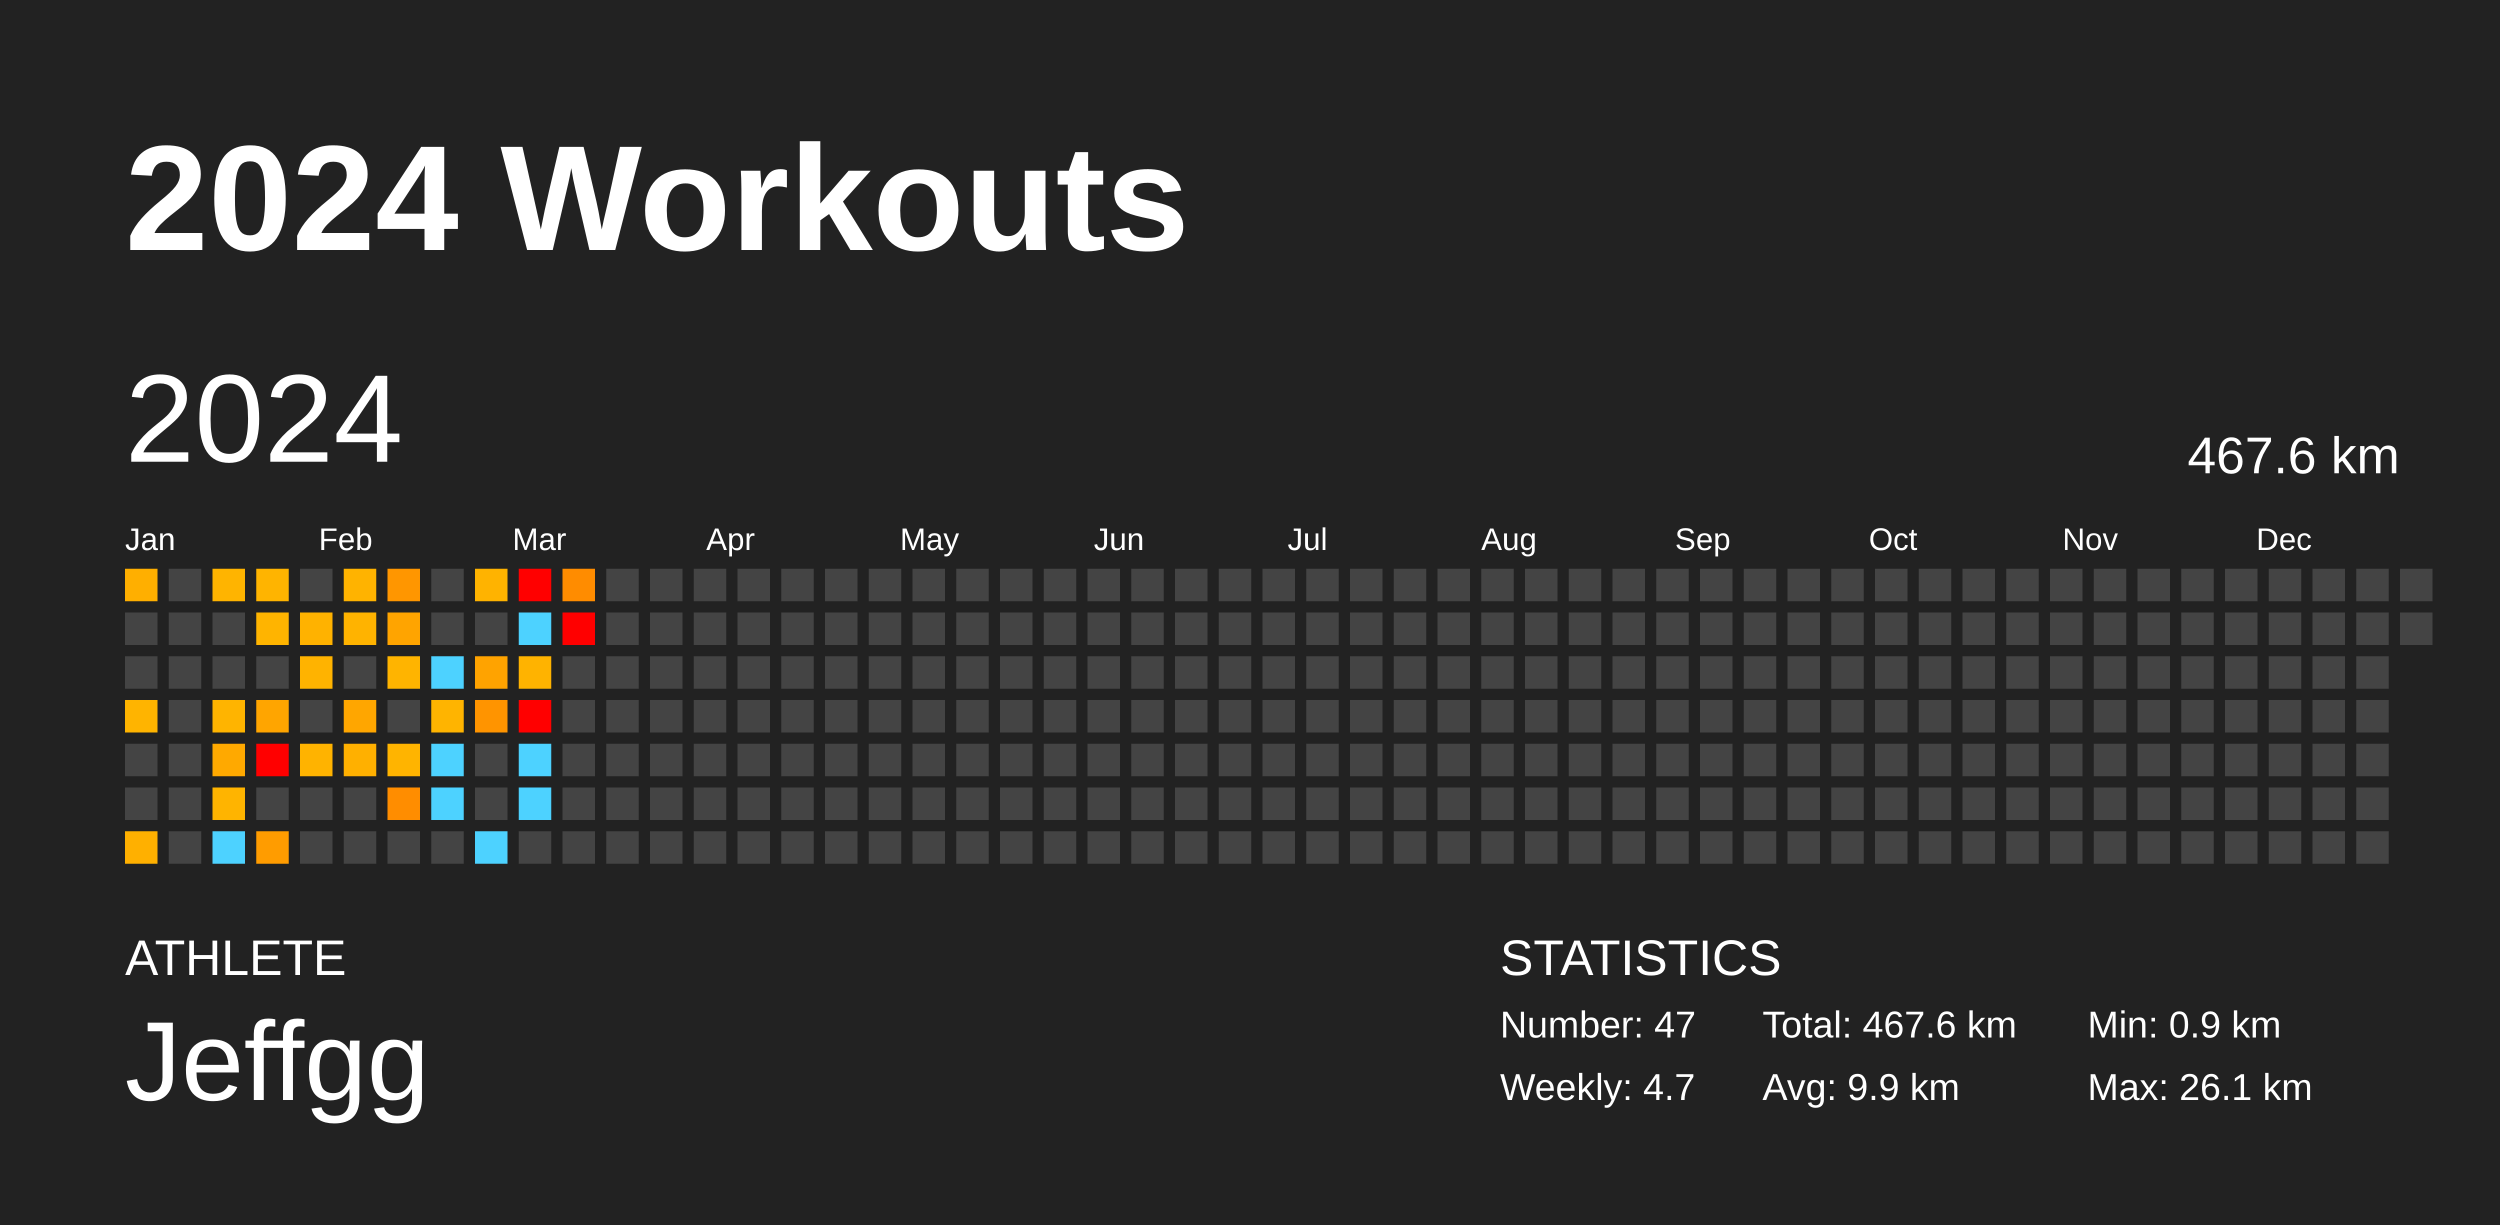
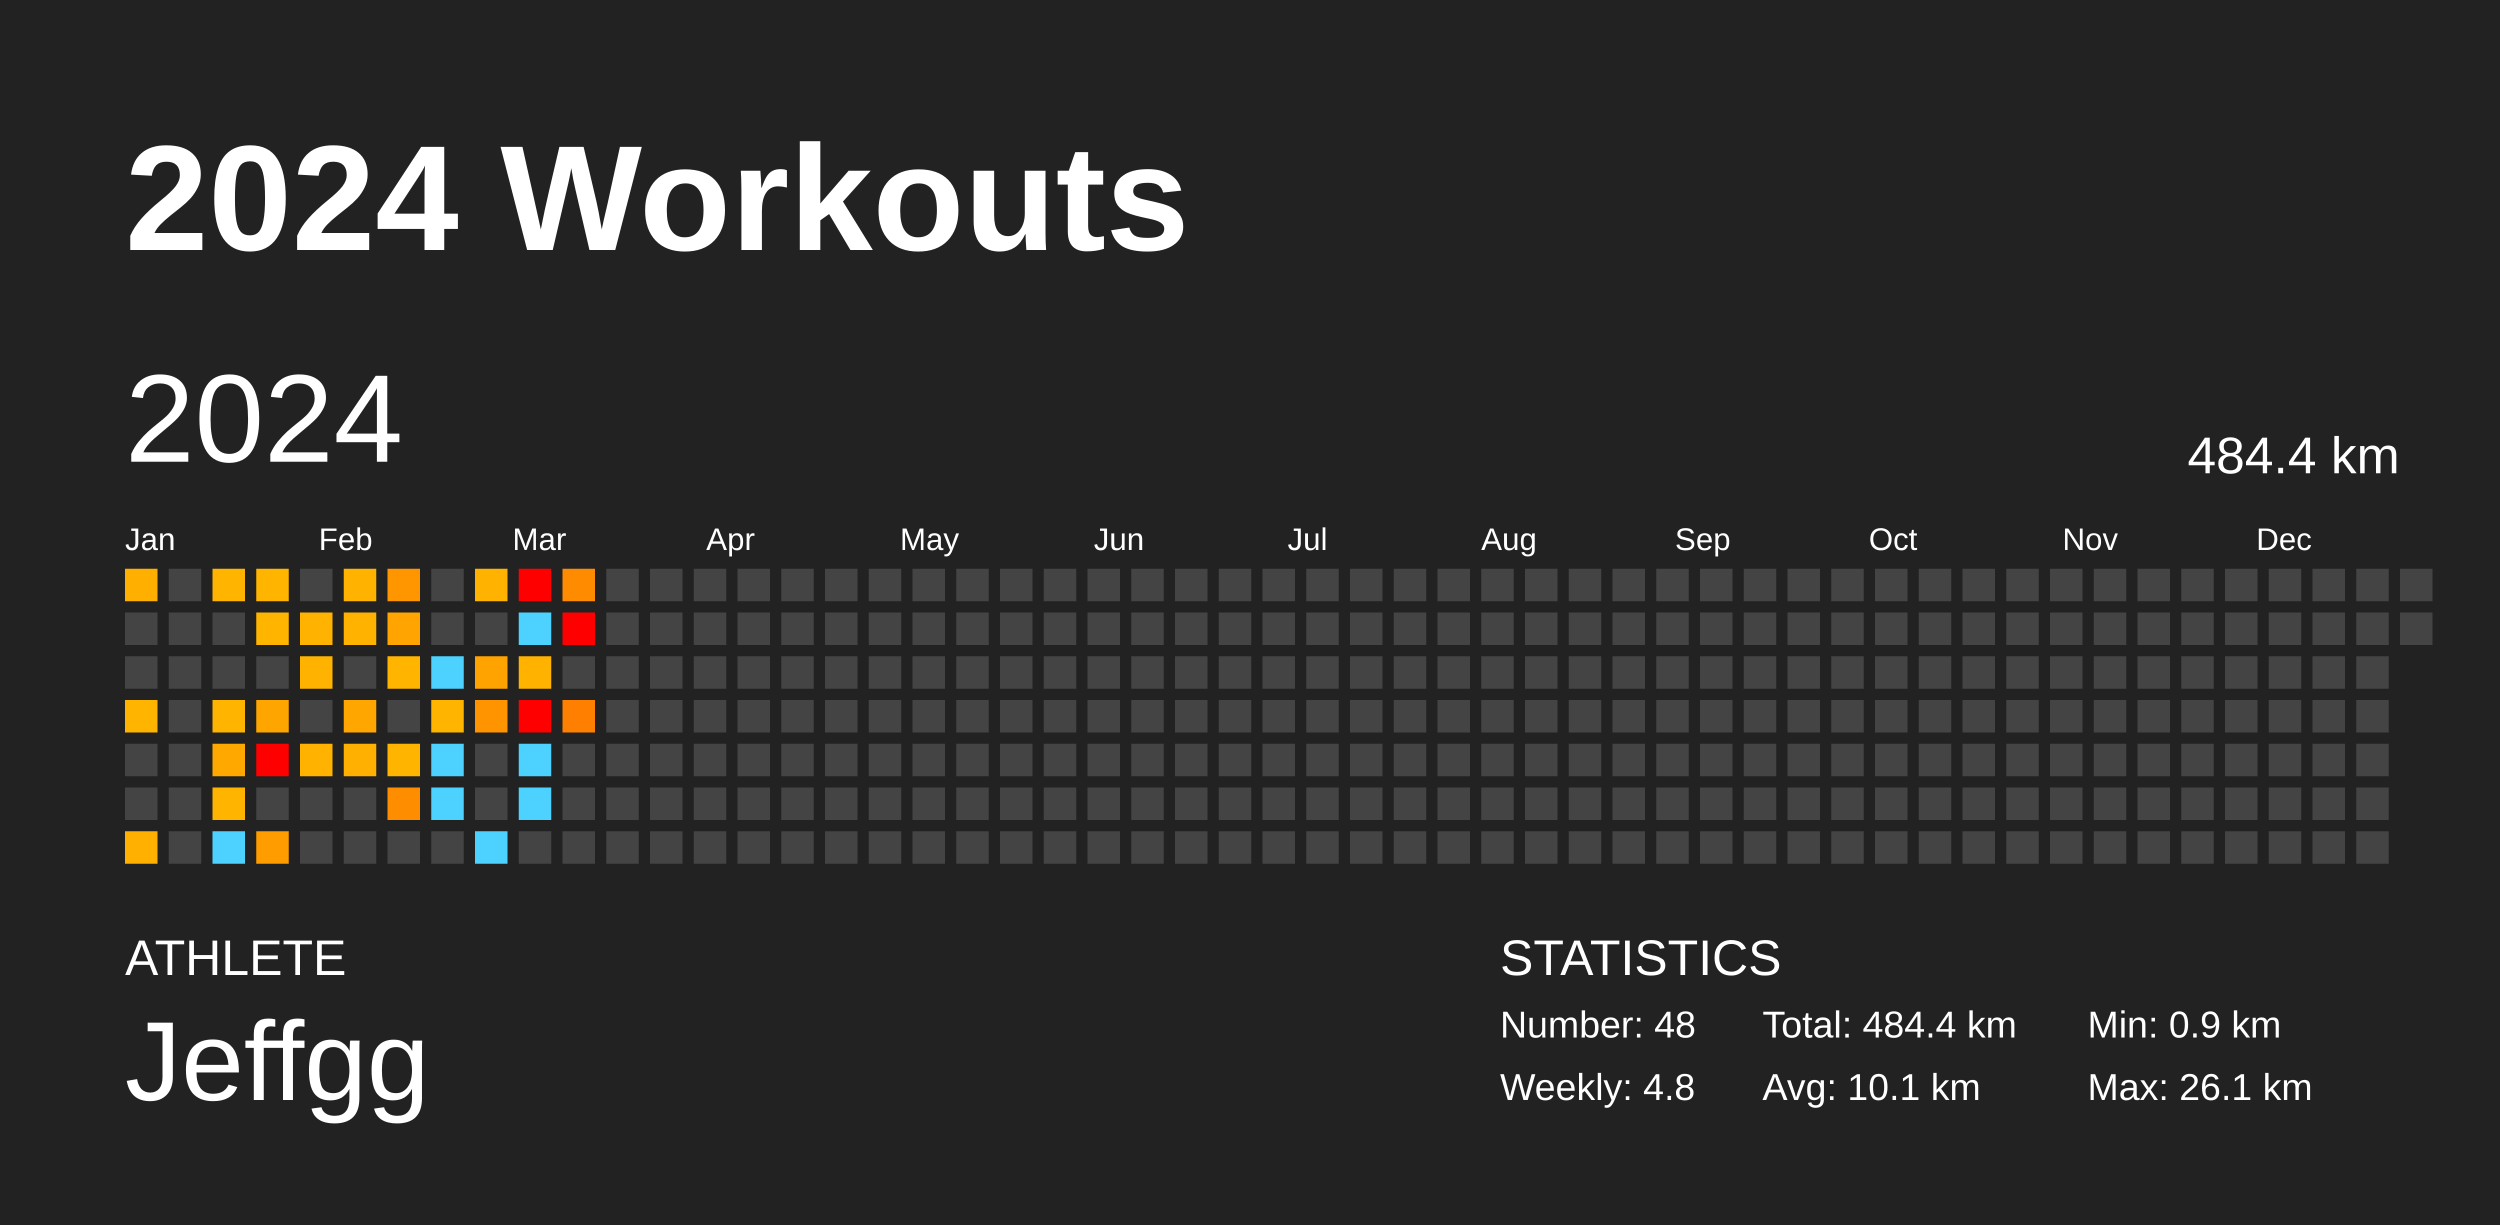
<svg xmlns="http://www.w3.org/2000/svg" baseProfile="full" height="98mm" version="1.1" viewBox="0,0,200,98" width="200mm">
  <defs />
  <rect fill="#222222" height="98" width="200" x="0" y="0" />
  <text fill="#FFFFFF" style="font-size:12px; font-family:Arial; font-weight:bold;" x="10" y="20">2024 Workouts</text>
  <text fill="#FFFFFF" style="font-size:4px; font-family:Arial" x="10" y="78">ATHLETE</text>
  <text fill="#FFFFFF" style="font-size:9px; font-family:Arial" x="10" y="88">Jeffgg</text>
  <text fill="#FFFFFF" style="font-size:4px; font-family:Arial" x="120" y="78">STATISTICS</text>
-   <text fill="#FFFFFF" style="font-size:3px; font-family:Arial" x="120" y="83">Number: 47</text>
-   <text fill="#FFFFFF" style="font-size:3px; font-family:Arial" x="120" y="88">Weekly: 4.7</text>
-   <text fill="#FFFFFF" style="font-size:3px; font-family:Arial" x="141" y="83">Total: 467.6 km</text>
-   <text fill="#FFFFFF" style="font-size:3px; font-family:Arial" x="141" y="88">Avg: 9.9 km</text>
+   <text fill="#FFFFFF" style="font-size:3px; font-family:Arial" x="120" y="83">Number: 48</text>
+   <text fill="#FFFFFF" style="font-size:3px; font-family:Arial" x="120" y="88">Weekly: 4.8</text>
+   <text fill="#FFFFFF" style="font-size:3px; font-family:Arial" x="141" y="83">Total: 484.4 km</text>
+   <text fill="#FFFFFF" style="font-size:3px; font-family:Arial" x="141" y="88">Avg: 10.1 km</text>
  <text fill="#FFFFFF" style="font-size:3px; font-family:Arial" x="167" y="83">Min: 0.9 km</text>
  <text fill="#FFFFFF" style="font-size:3px; font-family:Arial" x="167" y="88">Max: 26.1 km</text>
  <text dominant-baseline="hanging" fill="#FFFFFF" style="font-size:10.0px; font-family:Arial;" x="10" y="30">2024</text>
-   <text dominant-baseline="hanging" fill="#FFFFFF" style="font-size:4.125px; font-family:Arial;" x="175" y="35">467.6 km</text>
+   <text dominant-baseline="hanging" fill="#FFFFFF" style="font-size:4.125px; font-family:Arial;" x="175" y="35">484.4 km</text>
  <text fill="#FFFFFF" style="font-size:2.5px; font-family:Arial" x="10.0" y="44">Jan</text>
  <text fill="#FFFFFF" style="font-size:2.5px; font-family:Arial" x="25.5" y="44">Feb</text>
  <text fill="#FFFFFF" style="font-size:2.5px; font-family:Arial" x="41.0" y="44">Mar</text>
  <text fill="#FFFFFF" style="font-size:2.5px; font-family:Arial" x="56.5" y="44">Apr</text>
  <text fill="#FFFFFF" style="font-size:2.5px; font-family:Arial" x="72.0" y="44">May</text>
  <text fill="#FFFFFF" style="font-size:2.5px; font-family:Arial" x="87.5" y="44">Jun</text>
  <text fill="#FFFFFF" style="font-size:2.5px; font-family:Arial" x="103.0" y="44">Jul</text>
  <text fill="#FFFFFF" style="font-size:2.5px; font-family:Arial" x="118.5" y="44">Aug</text>
  <text fill="#FFFFFF" style="font-size:2.5px; font-family:Arial" x="134.0" y="44">Sep</text>
  <text fill="#FFFFFF" style="font-size:2.5px; font-family:Arial" x="149.5" y="44">Oct</text>
  <text fill="#FFFFFF" style="font-size:2.5px; font-family:Arial" x="165.0" y="44">Nov</text>
  <text fill="#FFFFFF" style="font-size:2.5px; font-family:Arial" x="180.5" y="44">Dec</text>
  <rect fill="#ffaf00" height="2.6" width="2.6" x="10.0" y="45.5" />
  <rect fill="#444444" height="2.6" width="2.6" x="10.0" y="49.0" />
  <rect fill="#444444" height="2.6" width="2.6" x="10.0" y="52.5" />
  <rect fill="#ffb400" height="2.6" width="2.6" x="10.0" y="56.0" />
  <rect fill="#444444" height="2.6" width="2.6" x="10.0" y="59.5" />
  <rect fill="#444444" height="2.6" width="2.6" x="10.0" y="63.0" />
  <rect fill="#ffb000" height="2.6" width="2.6" x="10.0" y="66.5" />
  <rect fill="#444444" height="2.6" width="2.6" x="13.5" y="45.5" />
  <rect fill="#444444" height="2.6" width="2.6" x="13.5" y="49.0" />
  <rect fill="#444444" height="2.6" width="2.6" x="13.5" y="52.5" />
  <rect fill="#444444" height="2.6" width="2.6" x="13.5" y="56.0" />
  <rect fill="#444444" height="2.6" width="2.6" x="13.5" y="59.5" />
  <rect fill="#444444" height="2.6" width="2.6" x="13.5" y="63.0" />
  <rect fill="#444444" height="2.6" width="2.6" x="13.5" y="66.5" />
  <rect fill="#ffb400" height="2.6" width="2.6" x="17.0" y="45.5" />
  <rect fill="#444444" height="2.6" width="2.6" x="17.0" y="49.0" />
  <rect fill="#444444" height="2.6" width="2.6" x="17.0" y="52.5" />
  <rect fill="#ffb400" height="2.6" width="2.6" x="17.0" y="56.0" />
  <rect fill="#ffa900" height="2.6" width="2.6" x="17.0" y="59.5" />
  <rect fill="#ffb400" height="2.6" width="2.6" x="17.0" y="63.0" />
  <rect fill="#4dd2ff" height="2.6" width="2.6" x="17.0" y="66.5" />
  <rect fill="#ffb400" height="2.6" width="2.6" x="20.5" y="45.5" />
  <rect fill="#ffb400" height="2.6" width="2.6" x="20.5" y="49.0" />
  <rect fill="#444444" height="2.6" width="2.6" x="20.5" y="52.5" />
  <rect fill="#ffa500" height="2.6" width="2.6" x="20.5" y="56.0" />
  <rect fill="red" height="2.6" width="2.6" x="20.5" y="59.5" />
  <rect fill="#444444" height="2.6" width="2.6" x="20.5" y="63.0" />
  <rect fill="#ff9c00" height="2.6" width="2.6" x="20.5" y="66.5" />
  <rect fill="#444444" height="2.6" width="2.6" x="24.0" y="45.5" />
  <rect fill="#ffb200" height="2.6" width="2.6" x="24.0" y="49.0" />
  <rect fill="#ffb300" height="2.6" width="2.6" x="24.0" y="52.5" />
  <rect fill="#444444" height="2.6" width="2.6" x="24.0" y="56.0" />
  <rect fill="#ffb300" height="2.6" width="2.6" x="24.0" y="59.5" />
  <rect fill="#444444" height="2.6" width="2.6" x="24.0" y="63.0" />
  <rect fill="#444444" height="2.6" width="2.6" x="24.0" y="66.5" />
  <rect fill="#ffb300" height="2.6" width="2.6" x="27.5" y="45.5" />
  <rect fill="#ffb300" height="2.6" width="2.6" x="27.5" y="49.0" />
  <rect fill="#444444" height="2.6" width="2.6" x="27.5" y="52.5" />
  <rect fill="#ffa600" height="2.6" width="2.6" x="27.5" y="56.0" />
  <rect fill="#ffb000" height="2.6" width="2.6" x="27.5" y="59.5" />
  <rect fill="#444444" height="2.6" width="2.6" x="27.5" y="63.0" />
  <rect fill="#444444" height="2.6" width="2.6" x="27.5" y="66.5" />
  <rect fill="#ff9600" height="2.6" width="2.6" x="31.0" y="45.5" />
  <rect fill="#ffa400" height="2.6" width="2.6" x="31.0" y="49.0" />
  <rect fill="#ffb400" height="2.6" width="2.6" x="31.0" y="52.5" />
  <rect fill="#444444" height="2.6" width="2.6" x="31.0" y="56.0" />
  <rect fill="#ffb400" height="2.6" width="2.6" x="31.0" y="59.5" />
  <rect fill="#ff8d00" height="2.6" width="2.6" x="31.0" y="63.0" />
  <rect fill="#444444" height="2.6" width="2.6" x="31.0" y="66.5" />
  <rect fill="#444444" height="2.6" width="2.6" x="34.5" y="45.5" />
  <rect fill="#444444" height="2.6" width="2.6" x="34.5" y="49.0" />
  <rect fill="#4dd2ff" height="2.6" width="2.6" x="34.5" y="52.5" />
  <rect fill="#ffb400" height="2.6" width="2.6" x="34.5" y="56.0" />
  <rect fill="#4dd2ff" height="2.6" width="2.6" x="34.5" y="59.5" />
  <rect fill="#4dd2ff" height="2.6" width="2.6" x="34.5" y="63.0" />
  <rect fill="#444444" height="2.6" width="2.6" x="34.5" y="66.5" />
  <rect fill="#ffb300" height="2.6" width="2.6" x="38.0" y="45.5" />
  <rect fill="#444444" height="2.6" width="2.6" x="38.0" y="49.0" />
  <rect fill="#ffa300" height="2.6" width="2.6" x="38.0" y="52.5" />
  <rect fill="#ff9400" height="2.6" width="2.6" x="38.0" y="56.0" />
  <rect fill="#444444" height="2.6" width="2.6" x="38.0" y="59.5" />
  <rect fill="#444444" height="2.6" width="2.6" x="38.0" y="63.0" />
  <rect fill="#4dd2ff" height="2.6" width="2.6" x="38.0" y="66.5" />
  <rect fill="red" height="2.6" width="2.6" x="41.5" y="45.5" />
  <rect fill="#4dd2ff" height="2.6" width="2.6" x="41.5" y="49.0" />
  <rect fill="#ffb300" height="2.6" width="2.6" x="41.5" y="52.5" />
  <rect fill="red" height="2.6" width="2.6" x="41.5" y="56.0" />
  <rect fill="#4dd2ff" height="2.6" width="2.6" x="41.5" y="59.5" />
  <rect fill="#4dd2ff" height="2.6" width="2.6" x="41.5" y="63.0" />
  <rect fill="#444444" height="2.6" width="2.6" x="41.5" y="66.5" />
  <rect fill="#ff8c00" height="2.6" width="2.6" x="45.0" y="45.5" />
  <rect fill="red" height="2.6" width="2.6" x="45.0" y="49.0" />
  <rect fill="#444444" height="2.6" width="2.6" x="45.0" y="52.5" />
-   <rect fill="#444444" height="2.6" width="2.6" x="45.0" y="56.0" />
+   <rect fill="#ff8000" height="2.6" width="2.6" x="45.0" y="56.0" />
  <rect fill="#444444" height="2.6" width="2.6" x="45.0" y="59.5" />
  <rect fill="#444444" height="2.6" width="2.6" x="45.0" y="63.0" />
  <rect fill="#444444" height="2.6" width="2.6" x="45.0" y="66.5" />
  <rect fill="#444444" height="2.6" width="2.6" x="48.5" y="45.5" />
  <rect fill="#444444" height="2.6" width="2.6" x="48.5" y="49.0" />
  <rect fill="#444444" height="2.6" width="2.6" x="48.5" y="52.5" />
  <rect fill="#444444" height="2.6" width="2.6" x="48.5" y="56.0" />
  <rect fill="#444444" height="2.6" width="2.6" x="48.5" y="59.5" />
  <rect fill="#444444" height="2.6" width="2.6" x="48.5" y="63.0" />
  <rect fill="#444444" height="2.6" width="2.6" x="48.5" y="66.5" />
  <rect fill="#444444" height="2.6" width="2.6" x="52.0" y="45.5" />
  <rect fill="#444444" height="2.6" width="2.6" x="52.0" y="49.0" />
  <rect fill="#444444" height="2.6" width="2.6" x="52.0" y="52.5" />
  <rect fill="#444444" height="2.6" width="2.6" x="52.0" y="56.0" />
  <rect fill="#444444" height="2.6" width="2.6" x="52.0" y="59.5" />
  <rect fill="#444444" height="2.6" width="2.6" x="52.0" y="63.0" />
  <rect fill="#444444" height="2.6" width="2.6" x="52.0" y="66.5" />
  <rect fill="#444444" height="2.6" width="2.6" x="55.5" y="45.5" />
  <rect fill="#444444" height="2.6" width="2.6" x="55.5" y="49.0" />
  <rect fill="#444444" height="2.6" width="2.6" x="55.5" y="52.5" />
  <rect fill="#444444" height="2.6" width="2.6" x="55.5" y="56.0" />
  <rect fill="#444444" height="2.6" width="2.6" x="55.5" y="59.5" />
  <rect fill="#444444" height="2.6" width="2.6" x="55.5" y="63.0" />
  <rect fill="#444444" height="2.6" width="2.6" x="55.5" y="66.5" />
  <rect fill="#444444" height="2.6" width="2.6" x="59.0" y="45.5" />
  <rect fill="#444444" height="2.6" width="2.6" x="59.0" y="49.0" />
  <rect fill="#444444" height="2.6" width="2.6" x="59.0" y="52.5" />
  <rect fill="#444444" height="2.6" width="2.6" x="59.0" y="56.0" />
  <rect fill="#444444" height="2.6" width="2.6" x="59.0" y="59.5" />
  <rect fill="#444444" height="2.6" width="2.6" x="59.0" y="63.0" />
  <rect fill="#444444" height="2.6" width="2.6" x="59.0" y="66.5" />
  <rect fill="#444444" height="2.6" width="2.6" x="62.5" y="45.5" />
  <rect fill="#444444" height="2.6" width="2.6" x="62.5" y="49.0" />
  <rect fill="#444444" height="2.6" width="2.6" x="62.5" y="52.5" />
  <rect fill="#444444" height="2.6" width="2.6" x="62.5" y="56.0" />
  <rect fill="#444444" height="2.6" width="2.6" x="62.5" y="59.5" />
  <rect fill="#444444" height="2.6" width="2.6" x="62.5" y="63.0" />
  <rect fill="#444444" height="2.6" width="2.6" x="62.5" y="66.5" />
  <rect fill="#444444" height="2.6" width="2.6" x="66.0" y="45.5" />
  <rect fill="#444444" height="2.6" width="2.6" x="66.0" y="49.0" />
  <rect fill="#444444" height="2.6" width="2.6" x="66.0" y="52.5" />
  <rect fill="#444444" height="2.6" width="2.6" x="66.0" y="56.0" />
  <rect fill="#444444" height="2.6" width="2.6" x="66.0" y="59.5" />
  <rect fill="#444444" height="2.6" width="2.6" x="66.0" y="63.0" />
  <rect fill="#444444" height="2.6" width="2.6" x="66.0" y="66.5" />
  <rect fill="#444444" height="2.6" width="2.6" x="69.5" y="45.5" />
  <rect fill="#444444" height="2.6" width="2.6" x="69.5" y="49.0" />
  <rect fill="#444444" height="2.6" width="2.6" x="69.5" y="52.5" />
  <rect fill="#444444" height="2.6" width="2.6" x="69.5" y="56.0" />
  <rect fill="#444444" height="2.6" width="2.6" x="69.5" y="59.5" />
  <rect fill="#444444" height="2.6" width="2.6" x="69.5" y="63.0" />
  <rect fill="#444444" height="2.6" width="2.6" x="69.5" y="66.5" />
  <rect fill="#444444" height="2.6" width="2.6" x="73.0" y="45.5" />
  <rect fill="#444444" height="2.6" width="2.6" x="73.0" y="49.0" />
  <rect fill="#444444" height="2.6" width="2.6" x="73.0" y="52.5" />
  <rect fill="#444444" height="2.6" width="2.6" x="73.0" y="56.0" />
  <rect fill="#444444" height="2.6" width="2.6" x="73.0" y="59.5" />
  <rect fill="#444444" height="2.6" width="2.6" x="73.0" y="63.0" />
  <rect fill="#444444" height="2.6" width="2.6" x="73.0" y="66.5" />
  <rect fill="#444444" height="2.6" width="2.6" x="76.5" y="45.5" />
  <rect fill="#444444" height="2.6" width="2.6" x="76.5" y="49.0" />
  <rect fill="#444444" height="2.6" width="2.6" x="76.5" y="52.5" />
  <rect fill="#444444" height="2.6" width="2.6" x="76.5" y="56.0" />
  <rect fill="#444444" height="2.6" width="2.6" x="76.5" y="59.5" />
  <rect fill="#444444" height="2.6" width="2.6" x="76.5" y="63.0" />
  <rect fill="#444444" height="2.6" width="2.6" x="76.5" y="66.5" />
  <rect fill="#444444" height="2.6" width="2.6" x="80.0" y="45.5" />
  <rect fill="#444444" height="2.6" width="2.6" x="80.0" y="49.0" />
  <rect fill="#444444" height="2.6" width="2.6" x="80.0" y="52.5" />
  <rect fill="#444444" height="2.6" width="2.6" x="80.0" y="56.0" />
  <rect fill="#444444" height="2.6" width="2.6" x="80.0" y="59.5" />
  <rect fill="#444444" height="2.6" width="2.6" x="80.0" y="63.0" />
  <rect fill="#444444" height="2.6" width="2.6" x="80.0" y="66.5" />
  <rect fill="#444444" height="2.6" width="2.6" x="83.5" y="45.5" />
  <rect fill="#444444" height="2.6" width="2.6" x="83.5" y="49.0" />
  <rect fill="#444444" height="2.6" width="2.6" x="83.5" y="52.5" />
  <rect fill="#444444" height="2.6" width="2.6" x="83.5" y="56.0" />
  <rect fill="#444444" height="2.6" width="2.6" x="83.5" y="59.5" />
  <rect fill="#444444" height="2.6" width="2.6" x="83.5" y="63.0" />
  <rect fill="#444444" height="2.6" width="2.6" x="83.5" y="66.5" />
  <rect fill="#444444" height="2.6" width="2.6" x="87.0" y="45.5" />
  <rect fill="#444444" height="2.6" width="2.6" x="87.0" y="49.0" />
  <rect fill="#444444" height="2.6" width="2.6" x="87.0" y="52.5" />
  <rect fill="#444444" height="2.6" width="2.6" x="87.0" y="56.0" />
  <rect fill="#444444" height="2.6" width="2.6" x="87.0" y="59.5" />
  <rect fill="#444444" height="2.6" width="2.6" x="87.0" y="63.0" />
  <rect fill="#444444" height="2.6" width="2.6" x="87.0" y="66.5" />
  <rect fill="#444444" height="2.6" width="2.6" x="90.5" y="45.5" />
  <rect fill="#444444" height="2.6" width="2.6" x="90.5" y="49.0" />
  <rect fill="#444444" height="2.6" width="2.6" x="90.5" y="52.5" />
  <rect fill="#444444" height="2.6" width="2.6" x="90.5" y="56.0" />
  <rect fill="#444444" height="2.6" width="2.6" x="90.5" y="59.5" />
  <rect fill="#444444" height="2.6" width="2.6" x="90.5" y="63.0" />
  <rect fill="#444444" height="2.6" width="2.6" x="90.5" y="66.5" />
  <rect fill="#444444" height="2.6" width="2.6" x="94.0" y="45.5" />
  <rect fill="#444444" height="2.6" width="2.6" x="94.0" y="49.0" />
  <rect fill="#444444" height="2.6" width="2.6" x="94.0" y="52.5" />
  <rect fill="#444444" height="2.6" width="2.6" x="94.0" y="56.0" />
  <rect fill="#444444" height="2.6" width="2.6" x="94.0" y="59.5" />
  <rect fill="#444444" height="2.6" width="2.6" x="94.0" y="63.0" />
  <rect fill="#444444" height="2.6" width="2.6" x="94.0" y="66.5" />
  <rect fill="#444444" height="2.6" width="2.6" x="97.5" y="45.5" />
  <rect fill="#444444" height="2.6" width="2.6" x="97.5" y="49.0" />
  <rect fill="#444444" height="2.6" width="2.6" x="97.5" y="52.5" />
  <rect fill="#444444" height="2.6" width="2.6" x="97.5" y="56.0" />
  <rect fill="#444444" height="2.6" width="2.6" x="97.5" y="59.5" />
  <rect fill="#444444" height="2.6" width="2.6" x="97.5" y="63.0" />
  <rect fill="#444444" height="2.6" width="2.6" x="97.5" y="66.5" />
  <rect fill="#444444" height="2.6" width="2.6" x="101.0" y="45.5" />
  <rect fill="#444444" height="2.6" width="2.6" x="101.0" y="49.0" />
  <rect fill="#444444" height="2.6" width="2.6" x="101.0" y="52.5" />
  <rect fill="#444444" height="2.6" width="2.6" x="101.0" y="56.0" />
  <rect fill="#444444" height="2.6" width="2.6" x="101.0" y="59.5" />
  <rect fill="#444444" height="2.6" width="2.6" x="101.0" y="63.0" />
  <rect fill="#444444" height="2.6" width="2.6" x="101.0" y="66.5" />
  <rect fill="#444444" height="2.6" width="2.6" x="104.5" y="45.5" />
  <rect fill="#444444" height="2.6" width="2.6" x="104.5" y="49.0" />
  <rect fill="#444444" height="2.6" width="2.6" x="104.5" y="52.5" />
  <rect fill="#444444" height="2.6" width="2.6" x="104.5" y="56.0" />
  <rect fill="#444444" height="2.6" width="2.6" x="104.5" y="59.5" />
  <rect fill="#444444" height="2.6" width="2.6" x="104.5" y="63.0" />
  <rect fill="#444444" height="2.6" width="2.6" x="104.5" y="66.5" />
  <rect fill="#444444" height="2.6" width="2.6" x="108.0" y="45.5" />
  <rect fill="#444444" height="2.6" width="2.6" x="108.0" y="49.0" />
  <rect fill="#444444" height="2.6" width="2.6" x="108.0" y="52.5" />
  <rect fill="#444444" height="2.6" width="2.6" x="108.0" y="56.0" />
  <rect fill="#444444" height="2.6" width="2.6" x="108.0" y="59.5" />
  <rect fill="#444444" height="2.6" width="2.6" x="108.0" y="63.0" />
  <rect fill="#444444" height="2.6" width="2.6" x="108.0" y="66.5" />
  <rect fill="#444444" height="2.6" width="2.6" x="111.5" y="45.5" />
  <rect fill="#444444" height="2.6" width="2.6" x="111.5" y="49.0" />
  <rect fill="#444444" height="2.6" width="2.6" x="111.5" y="52.5" />
  <rect fill="#444444" height="2.6" width="2.6" x="111.5" y="56.0" />
  <rect fill="#444444" height="2.6" width="2.6" x="111.5" y="59.5" />
  <rect fill="#444444" height="2.6" width="2.6" x="111.5" y="63.0" />
  <rect fill="#444444" height="2.6" width="2.6" x="111.5" y="66.5" />
  <rect fill="#444444" height="2.6" width="2.6" x="115.0" y="45.5" />
  <rect fill="#444444" height="2.6" width="2.6" x="115.0" y="49.0" />
  <rect fill="#444444" height="2.6" width="2.6" x="115.0" y="52.5" />
  <rect fill="#444444" height="2.6" width="2.6" x="115.0" y="56.0" />
  <rect fill="#444444" height="2.6" width="2.6" x="115.0" y="59.5" />
  <rect fill="#444444" height="2.6" width="2.6" x="115.0" y="63.0" />
  <rect fill="#444444" height="2.6" width="2.6" x="115.0" y="66.5" />
  <rect fill="#444444" height="2.6" width="2.6" x="118.5" y="45.5" />
  <rect fill="#444444" height="2.6" width="2.6" x="118.5" y="49.0" />
  <rect fill="#444444" height="2.6" width="2.6" x="118.5" y="52.5" />
  <rect fill="#444444" height="2.6" width="2.6" x="118.5" y="56.0" />
  <rect fill="#444444" height="2.6" width="2.6" x="118.5" y="59.5" />
  <rect fill="#444444" height="2.6" width="2.6" x="118.5" y="63.0" />
  <rect fill="#444444" height="2.6" width="2.6" x="118.5" y="66.5" />
  <rect fill="#444444" height="2.6" width="2.6" x="122.0" y="45.5" />
  <rect fill="#444444" height="2.6" width="2.6" x="122.0" y="49.0" />
  <rect fill="#444444" height="2.6" width="2.6" x="122.0" y="52.5" />
  <rect fill="#444444" height="2.6" width="2.6" x="122.0" y="56.0" />
  <rect fill="#444444" height="2.6" width="2.6" x="122.0" y="59.5" />
  <rect fill="#444444" height="2.6" width="2.6" x="122.0" y="63.0" />
  <rect fill="#444444" height="2.6" width="2.6" x="122.0" y="66.5" />
  <rect fill="#444444" height="2.6" width="2.6" x="125.5" y="45.5" />
  <rect fill="#444444" height="2.6" width="2.6" x="125.5" y="49.0" />
  <rect fill="#444444" height="2.6" width="2.6" x="125.5" y="52.5" />
  <rect fill="#444444" height="2.6" width="2.6" x="125.5" y="56.0" />
  <rect fill="#444444" height="2.6" width="2.6" x="125.5" y="59.5" />
  <rect fill="#444444" height="2.6" width="2.6" x="125.5" y="63.0" />
  <rect fill="#444444" height="2.6" width="2.6" x="125.5" y="66.5" />
  <rect fill="#444444" height="2.6" width="2.6" x="129.0" y="45.5" />
  <rect fill="#444444" height="2.6" width="2.6" x="129.0" y="49.0" />
  <rect fill="#444444" height="2.6" width="2.6" x="129.0" y="52.5" />
  <rect fill="#444444" height="2.6" width="2.6" x="129.0" y="56.0" />
  <rect fill="#444444" height="2.6" width="2.6" x="129.0" y="59.5" />
  <rect fill="#444444" height="2.6" width="2.6" x="129.0" y="63.0" />
  <rect fill="#444444" height="2.6" width="2.6" x="129.0" y="66.5" />
  <rect fill="#444444" height="2.6" width="2.6" x="132.5" y="45.5" />
  <rect fill="#444444" height="2.6" width="2.6" x="132.5" y="49.0" />
  <rect fill="#444444" height="2.6" width="2.6" x="132.5" y="52.5" />
  <rect fill="#444444" height="2.6" width="2.6" x="132.5" y="56.0" />
  <rect fill="#444444" height="2.6" width="2.6" x="132.5" y="59.5" />
  <rect fill="#444444" height="2.6" width="2.6" x="132.5" y="63.0" />
  <rect fill="#444444" height="2.6" width="2.6" x="132.5" y="66.5" />
  <rect fill="#444444" height="2.6" width="2.6" x="136.0" y="45.5" />
  <rect fill="#444444" height="2.6" width="2.6" x="136.0" y="49.0" />
  <rect fill="#444444" height="2.6" width="2.6" x="136.0" y="52.5" />
  <rect fill="#444444" height="2.6" width="2.6" x="136.0" y="56.0" />
  <rect fill="#444444" height="2.6" width="2.6" x="136.0" y="59.5" />
  <rect fill="#444444" height="2.6" width="2.6" x="136.0" y="63.0" />
  <rect fill="#444444" height="2.6" width="2.6" x="136.0" y="66.5" />
  <rect fill="#444444" height="2.6" width="2.6" x="139.5" y="45.5" />
  <rect fill="#444444" height="2.6" width="2.6" x="139.5" y="49.0" />
  <rect fill="#444444" height="2.6" width="2.6" x="139.5" y="52.5" />
  <rect fill="#444444" height="2.6" width="2.6" x="139.5" y="56.0" />
  <rect fill="#444444" height="2.6" width="2.6" x="139.5" y="59.5" />
  <rect fill="#444444" height="2.6" width="2.6" x="139.5" y="63.0" />
  <rect fill="#444444" height="2.6" width="2.6" x="139.5" y="66.5" />
  <rect fill="#444444" height="2.6" width="2.6" x="143.0" y="45.5" />
  <rect fill="#444444" height="2.6" width="2.6" x="143.0" y="49.0" />
  <rect fill="#444444" height="2.6" width="2.6" x="143.0" y="52.5" />
  <rect fill="#444444" height="2.6" width="2.6" x="143.0" y="56.0" />
  <rect fill="#444444" height="2.6" width="2.6" x="143.0" y="59.5" />
  <rect fill="#444444" height="2.6" width="2.6" x="143.0" y="63.0" />
  <rect fill="#444444" height="2.6" width="2.6" x="143.0" y="66.5" />
  <rect fill="#444444" height="2.6" width="2.6" x="146.5" y="45.5" />
  <rect fill="#444444" height="2.6" width="2.6" x="146.5" y="49.0" />
  <rect fill="#444444" height="2.6" width="2.6" x="146.5" y="52.5" />
  <rect fill="#444444" height="2.6" width="2.6" x="146.5" y="56.0" />
  <rect fill="#444444" height="2.6" width="2.6" x="146.5" y="59.5" />
  <rect fill="#444444" height="2.6" width="2.6" x="146.5" y="63.0" />
  <rect fill="#444444" height="2.6" width="2.6" x="146.5" y="66.5" />
  <rect fill="#444444" height="2.6" width="2.6" x="150.0" y="45.5" />
  <rect fill="#444444" height="2.6" width="2.6" x="150.0" y="49.0" />
  <rect fill="#444444" height="2.6" width="2.6" x="150.0" y="52.5" />
  <rect fill="#444444" height="2.6" width="2.6" x="150.0" y="56.0" />
  <rect fill="#444444" height="2.6" width="2.6" x="150.0" y="59.5" />
  <rect fill="#444444" height="2.6" width="2.6" x="150.0" y="63.0" />
  <rect fill="#444444" height="2.6" width="2.6" x="150.0" y="66.5" />
  <rect fill="#444444" height="2.6" width="2.6" x="153.5" y="45.5" />
  <rect fill="#444444" height="2.6" width="2.6" x="153.5" y="49.0" />
  <rect fill="#444444" height="2.6" width="2.6" x="153.5" y="52.5" />
  <rect fill="#444444" height="2.6" width="2.6" x="153.5" y="56.0" />
  <rect fill="#444444" height="2.6" width="2.6" x="153.5" y="59.5" />
  <rect fill="#444444" height="2.6" width="2.6" x="153.5" y="63.0" />
  <rect fill="#444444" height="2.6" width="2.6" x="153.5" y="66.5" />
  <rect fill="#444444" height="2.6" width="2.6" x="157.0" y="45.5" />
  <rect fill="#444444" height="2.6" width="2.6" x="157.0" y="49.0" />
  <rect fill="#444444" height="2.6" width="2.6" x="157.0" y="52.5" />
  <rect fill="#444444" height="2.6" width="2.6" x="157.0" y="56.0" />
  <rect fill="#444444" height="2.6" width="2.6" x="157.0" y="59.5" />
  <rect fill="#444444" height="2.6" width="2.6" x="157.0" y="63.0" />
  <rect fill="#444444" height="2.6" width="2.6" x="157.0" y="66.5" />
  <rect fill="#444444" height="2.6" width="2.6" x="160.5" y="45.5" />
  <rect fill="#444444" height="2.6" width="2.6" x="160.5" y="49.0" />
  <rect fill="#444444" height="2.6" width="2.6" x="160.5" y="52.5" />
  <rect fill="#444444" height="2.6" width="2.6" x="160.5" y="56.0" />
  <rect fill="#444444" height="2.6" width="2.6" x="160.5" y="59.5" />
  <rect fill="#444444" height="2.6" width="2.6" x="160.5" y="63.0" />
  <rect fill="#444444" height="2.6" width="2.6" x="160.5" y="66.5" />
  <rect fill="#444444" height="2.6" width="2.6" x="164.0" y="45.5" />
  <rect fill="#444444" height="2.6" width="2.6" x="164.0" y="49.0" />
  <rect fill="#444444" height="2.6" width="2.6" x="164.0" y="52.5" />
  <rect fill="#444444" height="2.6" width="2.6" x="164.0" y="56.0" />
  <rect fill="#444444" height="2.6" width="2.6" x="164.0" y="59.5" />
  <rect fill="#444444" height="2.6" width="2.6" x="164.0" y="63.0" />
  <rect fill="#444444" height="2.6" width="2.6" x="164.0" y="66.5" />
  <rect fill="#444444" height="2.6" width="2.6" x="167.5" y="45.5" />
  <rect fill="#444444" height="2.6" width="2.6" x="167.5" y="49.0" />
  <rect fill="#444444" height="2.6" width="2.6" x="167.5" y="52.5" />
  <rect fill="#444444" height="2.6" width="2.6" x="167.5" y="56.0" />
  <rect fill="#444444" height="2.6" width="2.6" x="167.5" y="59.5" />
  <rect fill="#444444" height="2.6" width="2.6" x="167.5" y="63.0" />
  <rect fill="#444444" height="2.6" width="2.6" x="167.5" y="66.5" />
  <rect fill="#444444" height="2.6" width="2.6" x="171.0" y="45.5" />
  <rect fill="#444444" height="2.6" width="2.6" x="171.0" y="49.0" />
  <rect fill="#444444" height="2.6" width="2.6" x="171.0" y="52.5" />
  <rect fill="#444444" height="2.6" width="2.6" x="171.0" y="56.0" />
  <rect fill="#444444" height="2.6" width="2.6" x="171.0" y="59.5" />
  <rect fill="#444444" height="2.6" width="2.6" x="171.0" y="63.0" />
  <rect fill="#444444" height="2.6" width="2.6" x="171.0" y="66.5" />
  <rect fill="#444444" height="2.6" width="2.6" x="174.5" y="45.5" />
  <rect fill="#444444" height="2.6" width="2.6" x="174.5" y="49.0" />
  <rect fill="#444444" height="2.6" width="2.6" x="174.5" y="52.5" />
  <rect fill="#444444" height="2.6" width="2.6" x="174.5" y="56.0" />
  <rect fill="#444444" height="2.6" width="2.6" x="174.5" y="59.5" />
  <rect fill="#444444" height="2.6" width="2.6" x="174.5" y="63.0" />
  <rect fill="#444444" height="2.6" width="2.6" x="174.5" y="66.5" />
  <rect fill="#444444" height="2.6" width="2.6" x="178.0" y="45.5" />
  <rect fill="#444444" height="2.6" width="2.6" x="178.0" y="49.0" />
  <rect fill="#444444" height="2.6" width="2.6" x="178.0" y="52.5" />
  <rect fill="#444444" height="2.6" width="2.6" x="178.0" y="56.0" />
  <rect fill="#444444" height="2.6" width="2.6" x="178.0" y="59.5" />
  <rect fill="#444444" height="2.6" width="2.6" x="178.0" y="63.0" />
  <rect fill="#444444" height="2.6" width="2.6" x="178.0" y="66.5" />
  <rect fill="#444444" height="2.6" width="2.6" x="181.5" y="45.5" />
  <rect fill="#444444" height="2.6" width="2.6" x="181.5" y="49.0" />
  <rect fill="#444444" height="2.6" width="2.6" x="181.5" y="52.5" />
  <rect fill="#444444" height="2.6" width="2.6" x="181.5" y="56.0" />
  <rect fill="#444444" height="2.6" width="2.6" x="181.5" y="59.5" />
  <rect fill="#444444" height="2.6" width="2.6" x="181.5" y="63.0" />
  <rect fill="#444444" height="2.6" width="2.6" x="181.5" y="66.5" />
  <rect fill="#444444" height="2.6" width="2.6" x="185.0" y="45.5" />
  <rect fill="#444444" height="2.6" width="2.6" x="185.0" y="49.0" />
  <rect fill="#444444" height="2.6" width="2.6" x="185.0" y="52.5" />
  <rect fill="#444444" height="2.6" width="2.6" x="185.0" y="56.0" />
  <rect fill="#444444" height="2.6" width="2.6" x="185.0" y="59.5" />
  <rect fill="#444444" height="2.6" width="2.6" x="185.0" y="63.0" />
  <rect fill="#444444" height="2.6" width="2.6" x="185.0" y="66.5" />
  <rect fill="#444444" height="2.6" width="2.6" x="188.5" y="45.5" />
  <rect fill="#444444" height="2.6" width="2.6" x="188.5" y="49.0" />
  <rect fill="#444444" height="2.6" width="2.6" x="188.5" y="52.5" />
  <rect fill="#444444" height="2.6" width="2.6" x="188.5" y="56.0" />
  <rect fill="#444444" height="2.6" width="2.6" x="188.5" y="59.5" />
  <rect fill="#444444" height="2.6" width="2.6" x="188.5" y="63.0" />
  <rect fill="#444444" height="2.6" width="2.6" x="188.5" y="66.5" />
  <rect fill="#444444" height="2.6" width="2.6" x="192.0" y="45.5" />
  <rect fill="#444444" height="2.6" width="2.6" x="192.0" y="49.0" />
</svg>
